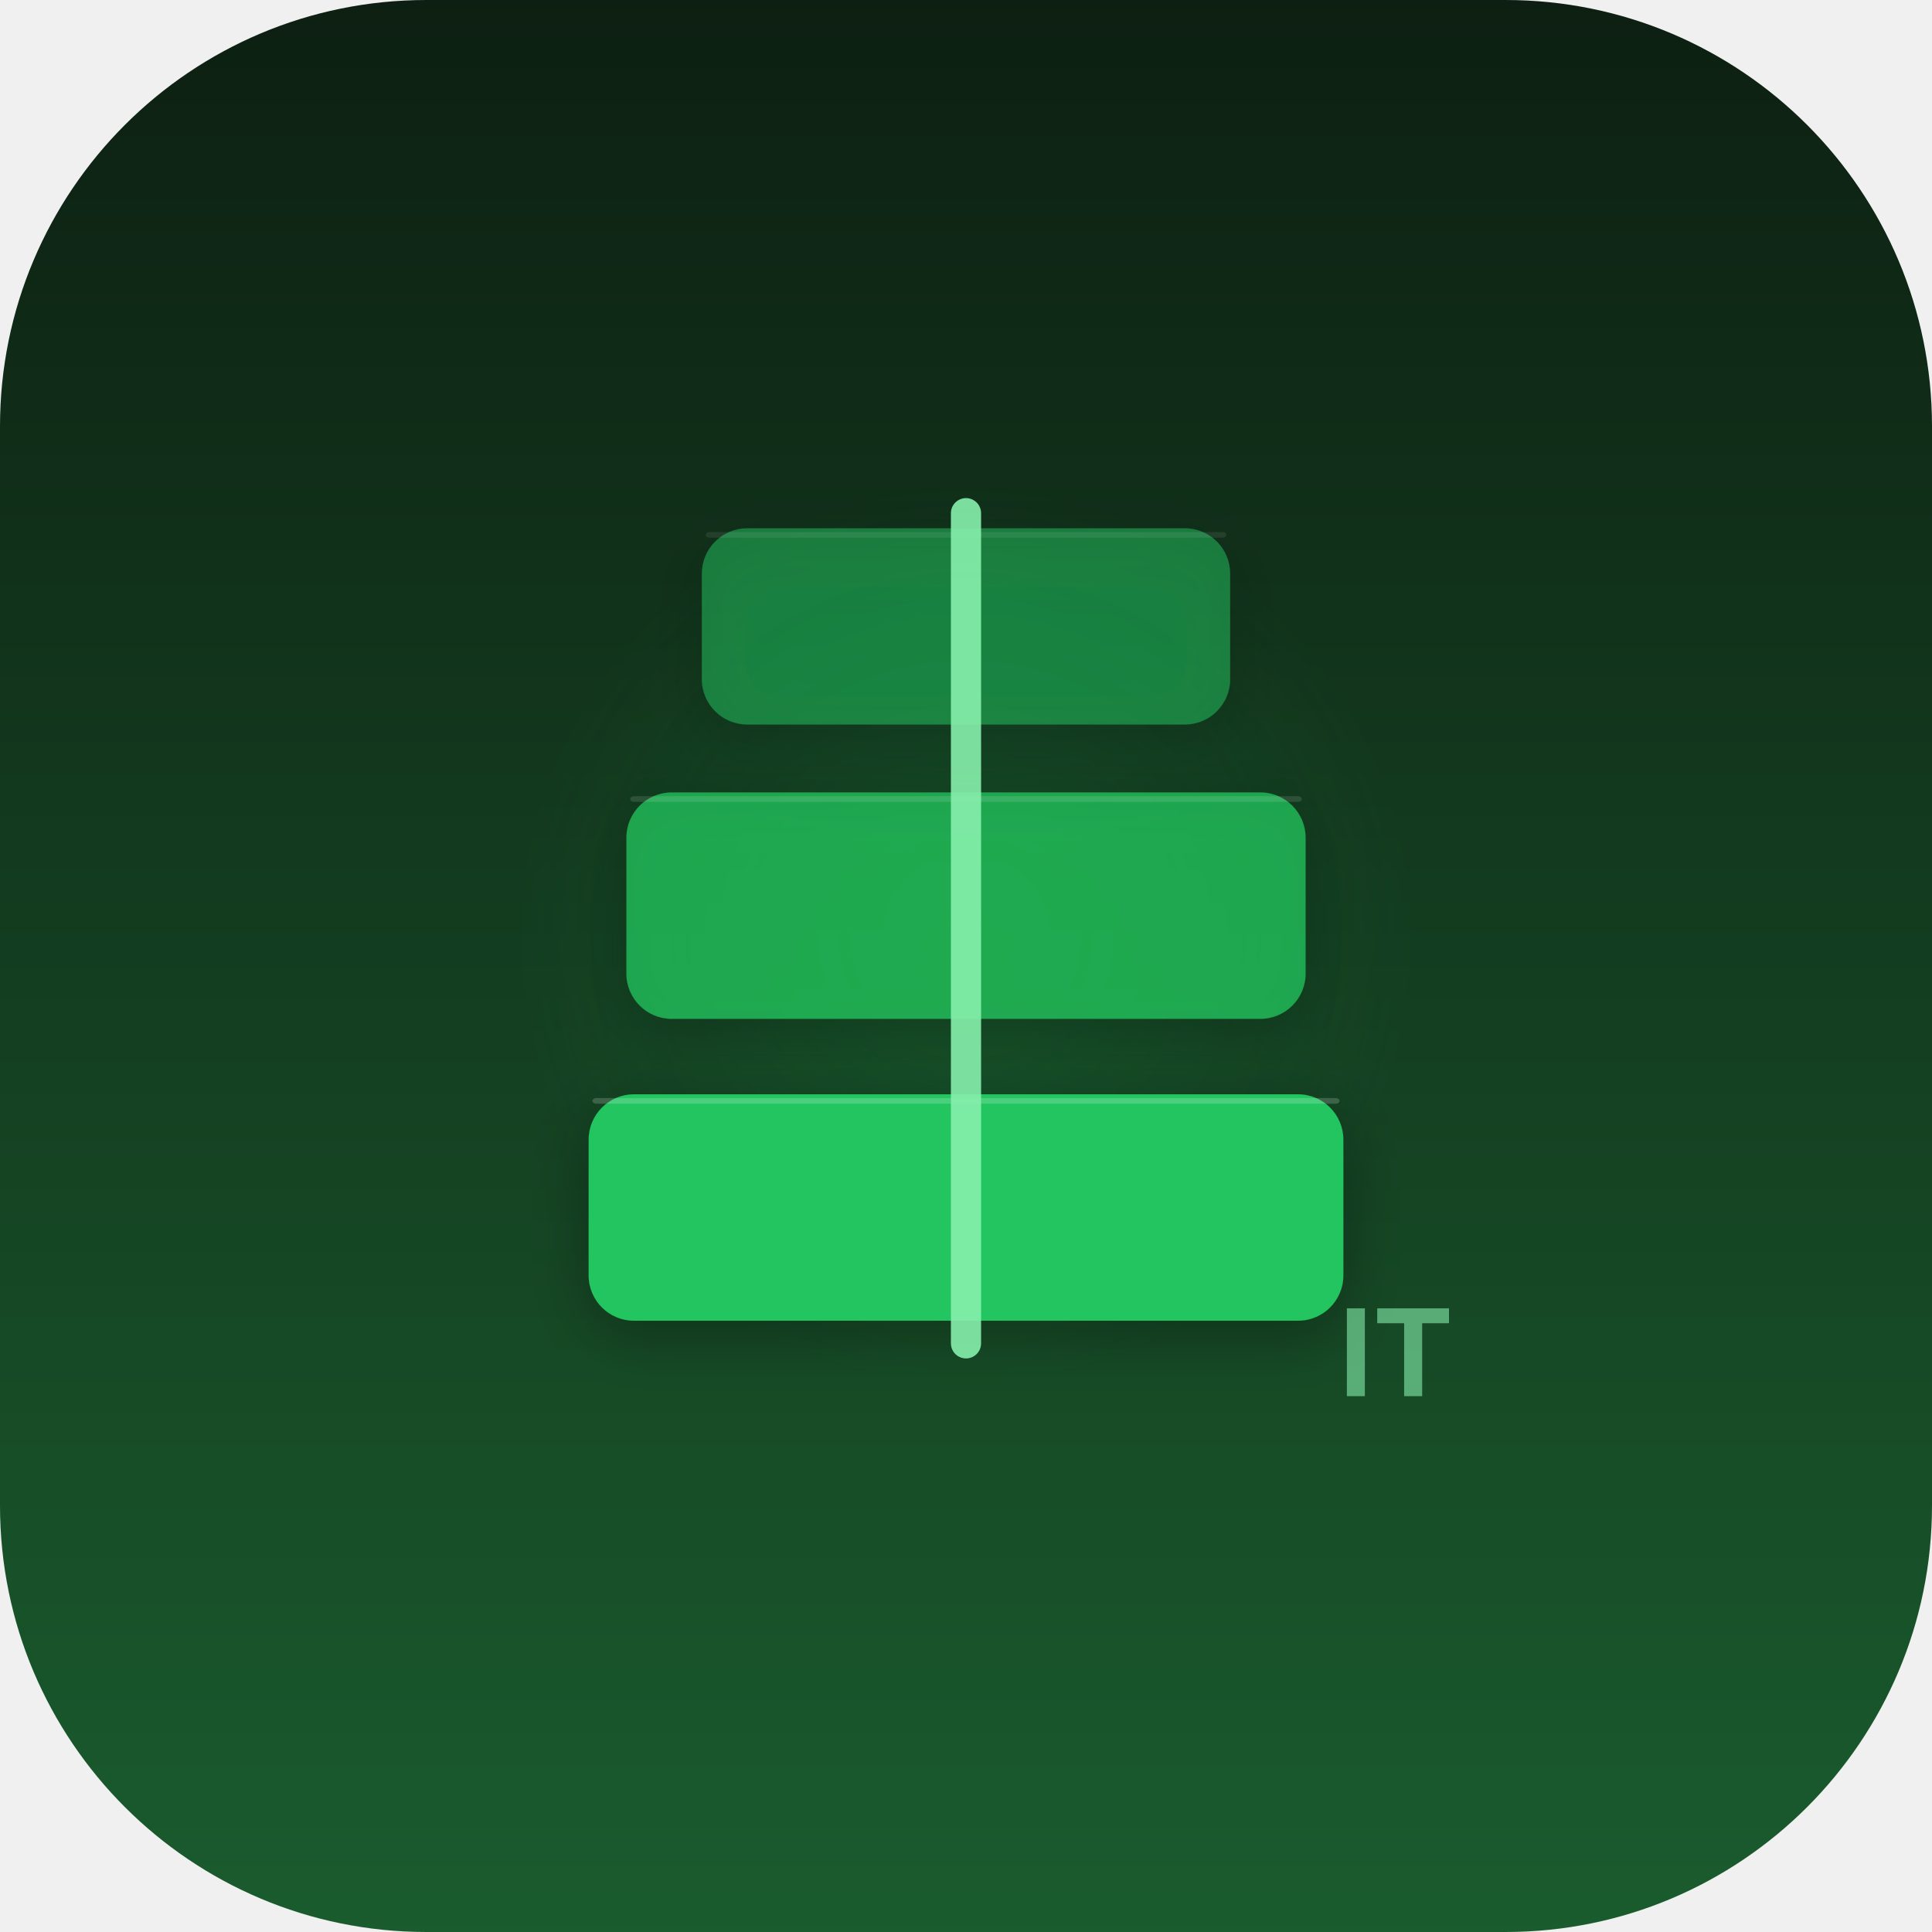
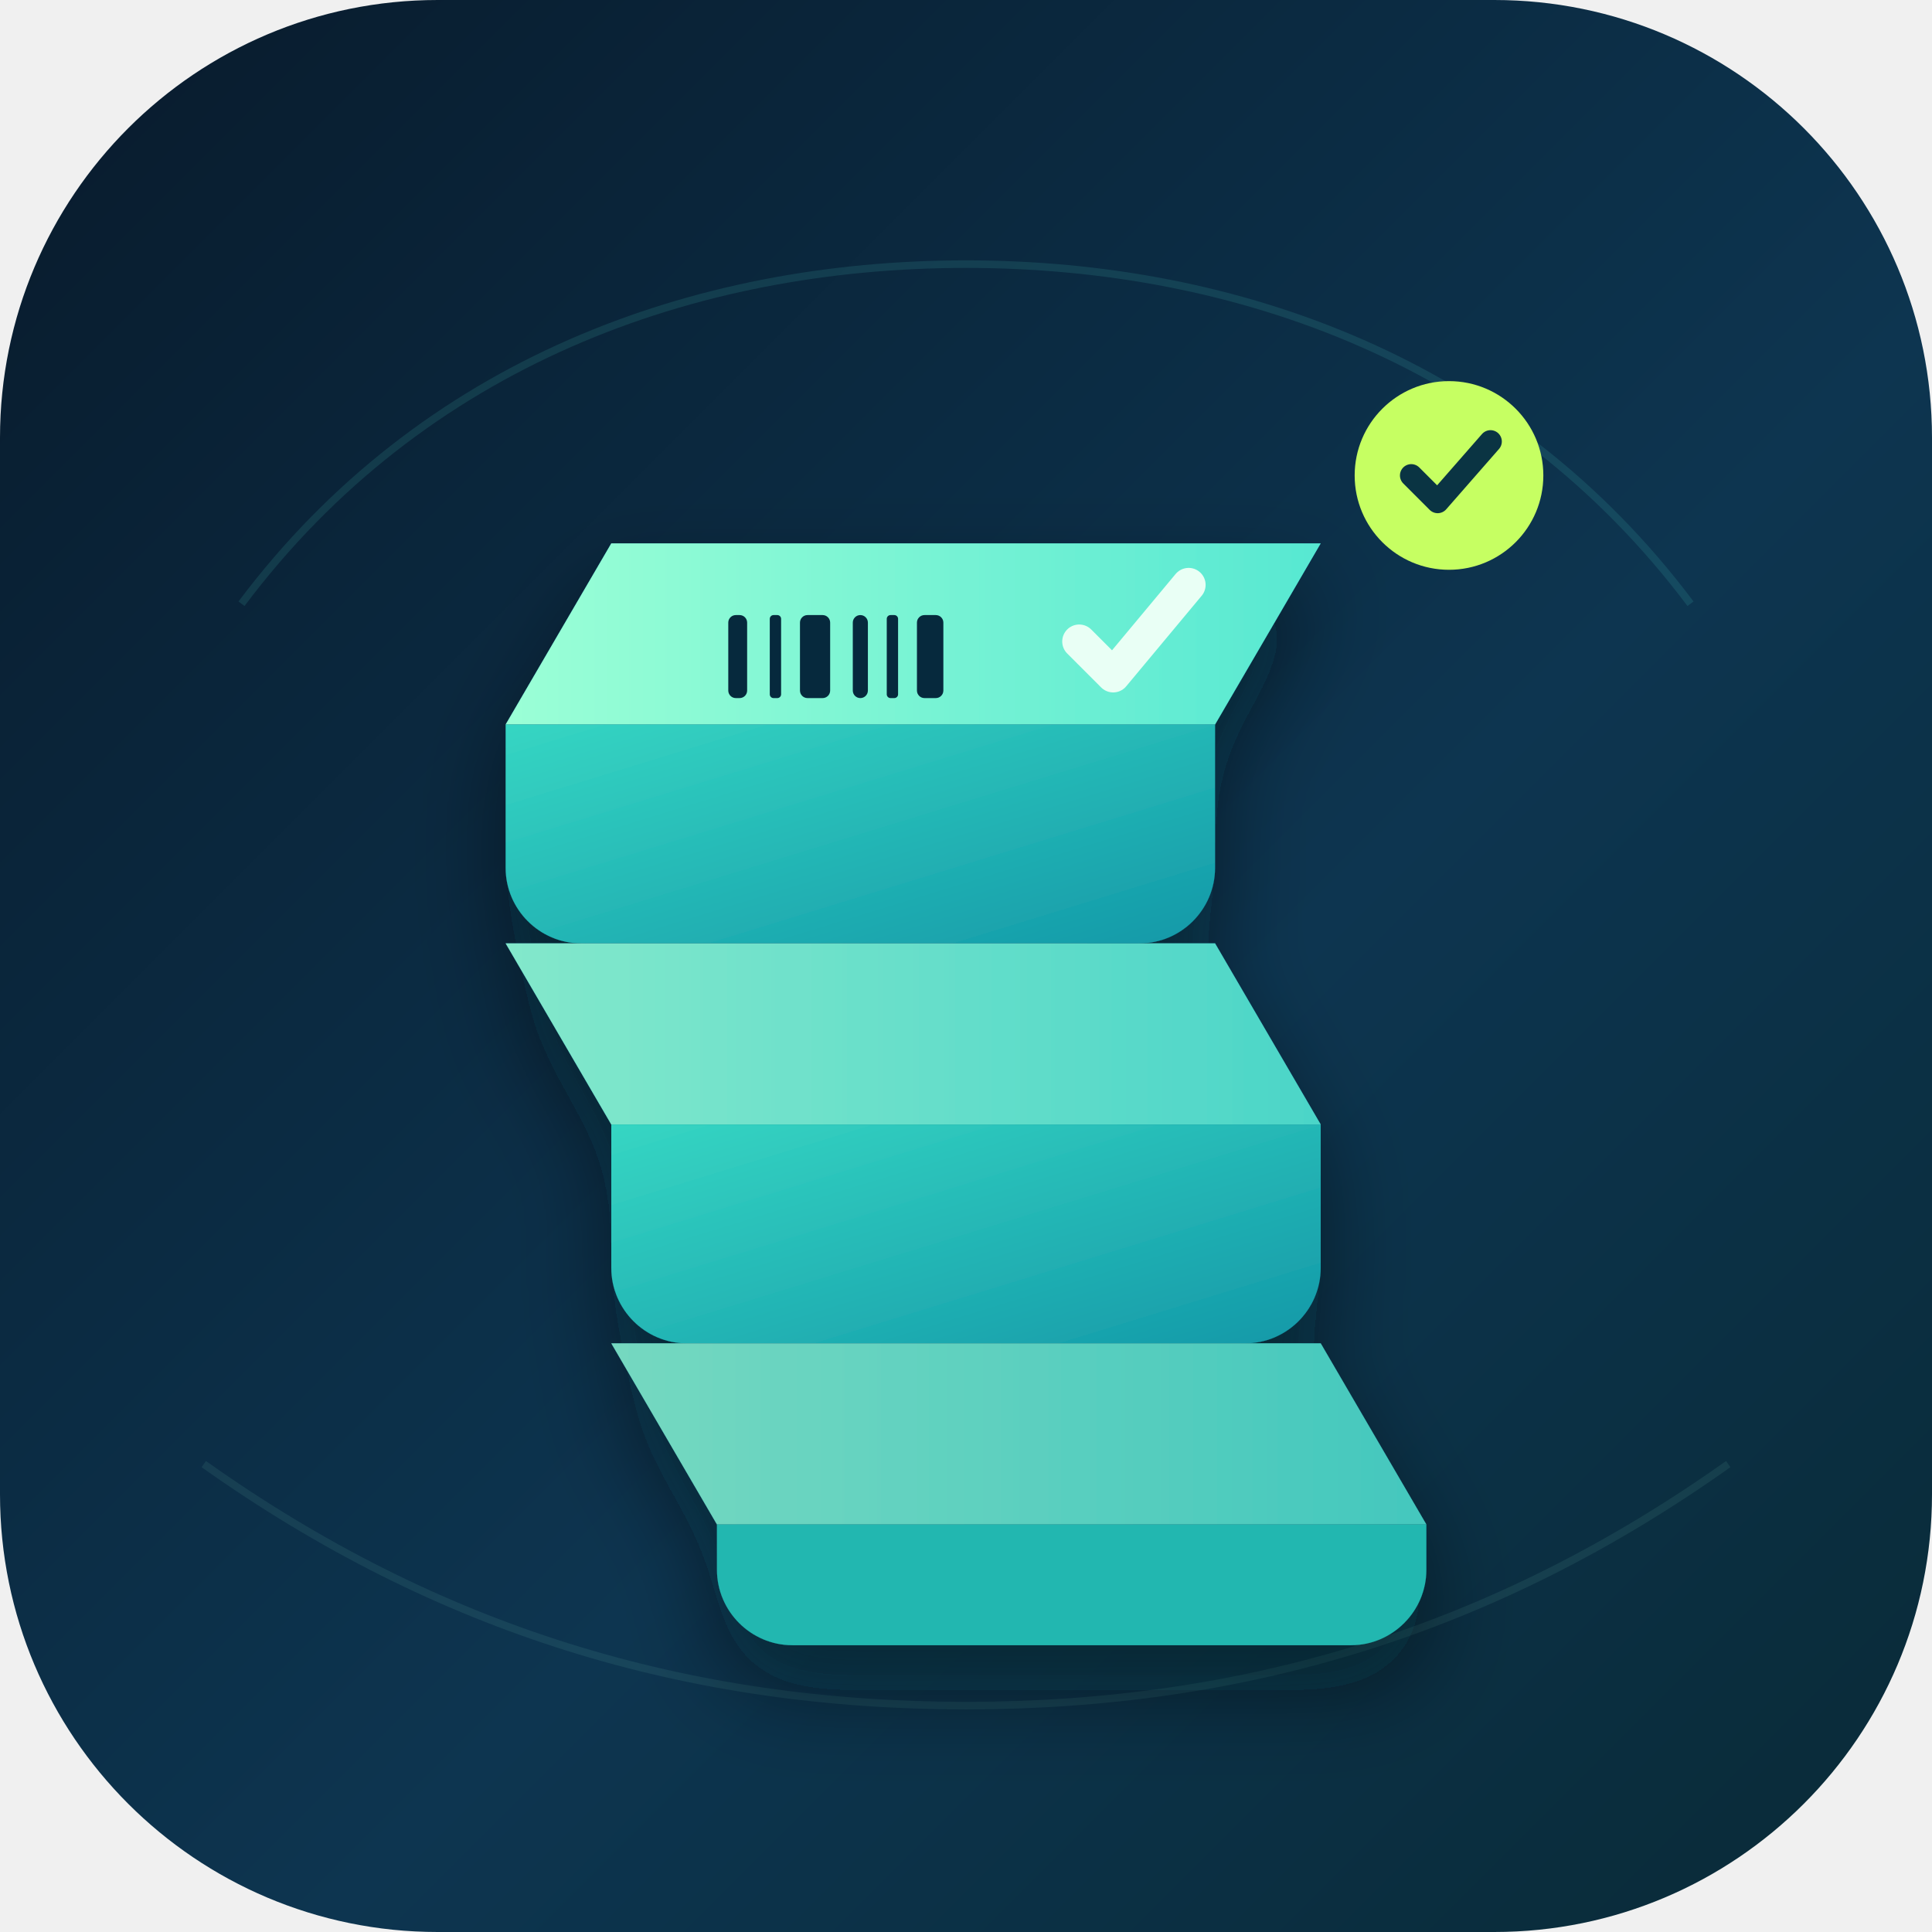
<svg xmlns="http://www.w3.org/2000/svg" width="512" height="512" viewBox="0 0 512 512">
  <defs>
-     <linearGradient id="bg" x1="0" y1="0" x2="0" y2="1">
-       <stop offset="0%" stop-color="#0D1F12" />
-       <stop offset="100%" stop-color="#1A5C2E" />
+     <linearGradient id="bg" x1="0" y1="0" x2="1" y2="1">
+       <stop offset="0%" stop-color="#081A2B" />
+       <stop offset="58%" stop-color="#0D3550" />
+       <stop offset="100%" stop-color="#092A36" />
    </linearGradient>
-     <radialGradient id="halo" cx="50%" cy="50%" r="50%">
-       <stop offset="0%" stop-color="#22C55E" stop-opacity="0.15" />
-       <stop offset="100%" stop-color="#22C55E" stop-opacity="0" />
-     </radialGradient>
-     <filter id="shadow" x="-50%" y="-50%" width="200%" height="200%">
-       <feDropShadow dx="0" dy="4" stdDeviation="8" flood-color="#000000" flood-opacity="0.30" />
+     <linearGradient id="box" x1="0" y1="0" x2="1" y2="1">
+       <stop offset="0%" stop-color="#36D6C3" />
+       <stop offset="100%" stop-color="#1398A8" />
+     </linearGradient>
+     <linearGradient id="boxHighlight" x1="0" y1="0" x2="1" y2="0">
+       <stop offset="0%" stop-color="#9BFFD6" />
+       <stop offset="100%" stop-color="#57E8D2" />
+     </linearGradient>
+     <filter id="shadow" x="-30%" y="-30%" width="160%" height="180%">
+       <feDropShadow dx="0" dy="12" stdDeviation="12" flood-color="#00121F" flood-opacity="0.45" />
    </filter>
  </defs>
-   <rect x="0" y="0" width="512" height="512" rx="113" fill="url(#bg)" />
-   <circle cx="256" cy="248" r="120" fill="url(#halo)" />
-   <rect x="186" y="140" width="140" height="52" rx="12" fill="#22C55E" fill-opacity="0.50" filter="url(#shadow)" />
-   <rect x="166" y="210" width="180" height="60" rx="12" fill="#22C55E" fill-opacity="0.75" filter="url(#shadow)" />
-   <rect x="156" y="290" width="200" height="60" rx="12" fill="#22C55E" filter="url(#shadow)" />
-   <rect x="187" y="141" width="138" height="1.5" rx="1" fill="#FFFFFF" fill-opacity="0.08" />
-   <rect x="167" y="211" width="178" height="1.5" rx="1" fill="#FFFFFF" fill-opacity="0.12" />
-   <rect x="157" y="291" width="198" height="1.5" rx="1" fill="#FFFFFF" fill-opacity="0.18" />
-   <line x1="256" y1="136" x2="256" y2="356" stroke="#86EFAC" stroke-width="8" stroke-linecap="round" opacity="0.9" />
-   <text x="370" y="370" font-family="Inter, SF Pro Display, Arial, sans-serif" font-size="32" font-weight="700" fill="#86EFAC" fill-opacity="0.6" text-anchor="middle">IT</text>
+   <rect width="512" height="512" rx="116" fill="url(#bg)" />
+   <path d="M64 160C112 96 184 70 256 70s144 26 192 90" fill="none" stroke="#54E4D2" stroke-opacity="0.12" stroke-width="2" />
+   <path d="M54 388c62 44 128 64 202 64s140-20 202-64" fill="none" stroke="#9BFFD6" stroke-opacity="0.08" stroke-width="2" />
+   <g filter="url(#shadow)">
+     <path d="M162 144h188l-28 48H134z" fill="#1A7F99" />
+     <path d="M134 192h188l28-48H162z" fill="url(#boxHighlight)" />
+     <path d="M134 192h188v38c0 11-9 20-20 20H154c-11 0-20-9-20-20z" fill="url(#box)" />
+     <path d="M134 250h188l28 48H162z" fill="#167F99" />
+     <path d="M134 250h188l28 48H162z" fill="url(#boxHighlight)" opacity="0.82" />
+     <path d="M162 298h188v38c0 11-9 20-20 20H182c-11 0-20-9-20-20z" fill="url(#box)" />
+     <path d="M162 356h188l28 48H190z" fill="#127487" />
+     <path d="M162 356h188l28 48H190z" fill="url(#boxHighlight)" opacity="0.72" />
+     <path d="M190 404h188v12c0 11-9 20-20 20H210c-11 0-20-9-20-20z" fill="#20B7B0" />
+   </g>
+   <g fill="#06293D">
+     <rect x="193" y="163" width="5" height="22" rx="2" />
+     <rect x="204" y="163" width="3" height="22" rx="1" />
+     <rect x="212" y="163" width="8" height="22" rx="2" />
+     <rect x="226" y="163" width="4" height="22" rx="2" />
+     <rect x="235" y="163" width="3" height="22" rx="1" />
+     <rect x="243" y="163" width="7" height="22" rx="2" />
+   </g>
+   <path d="M286 170l9 9 20-24" fill="none" stroke="#E9FFF5" stroke-width="9" stroke-linecap="round" stroke-linejoin="round" />
+   <circle cx="384" cy="126" r="25" fill="#C6FF62" />
+   <path d="M374 126l7 7 14-16" fill="none" stroke="#0A3443" stroke-width="6" stroke-linecap="round" stroke-linejoin="round" />
</svg>
